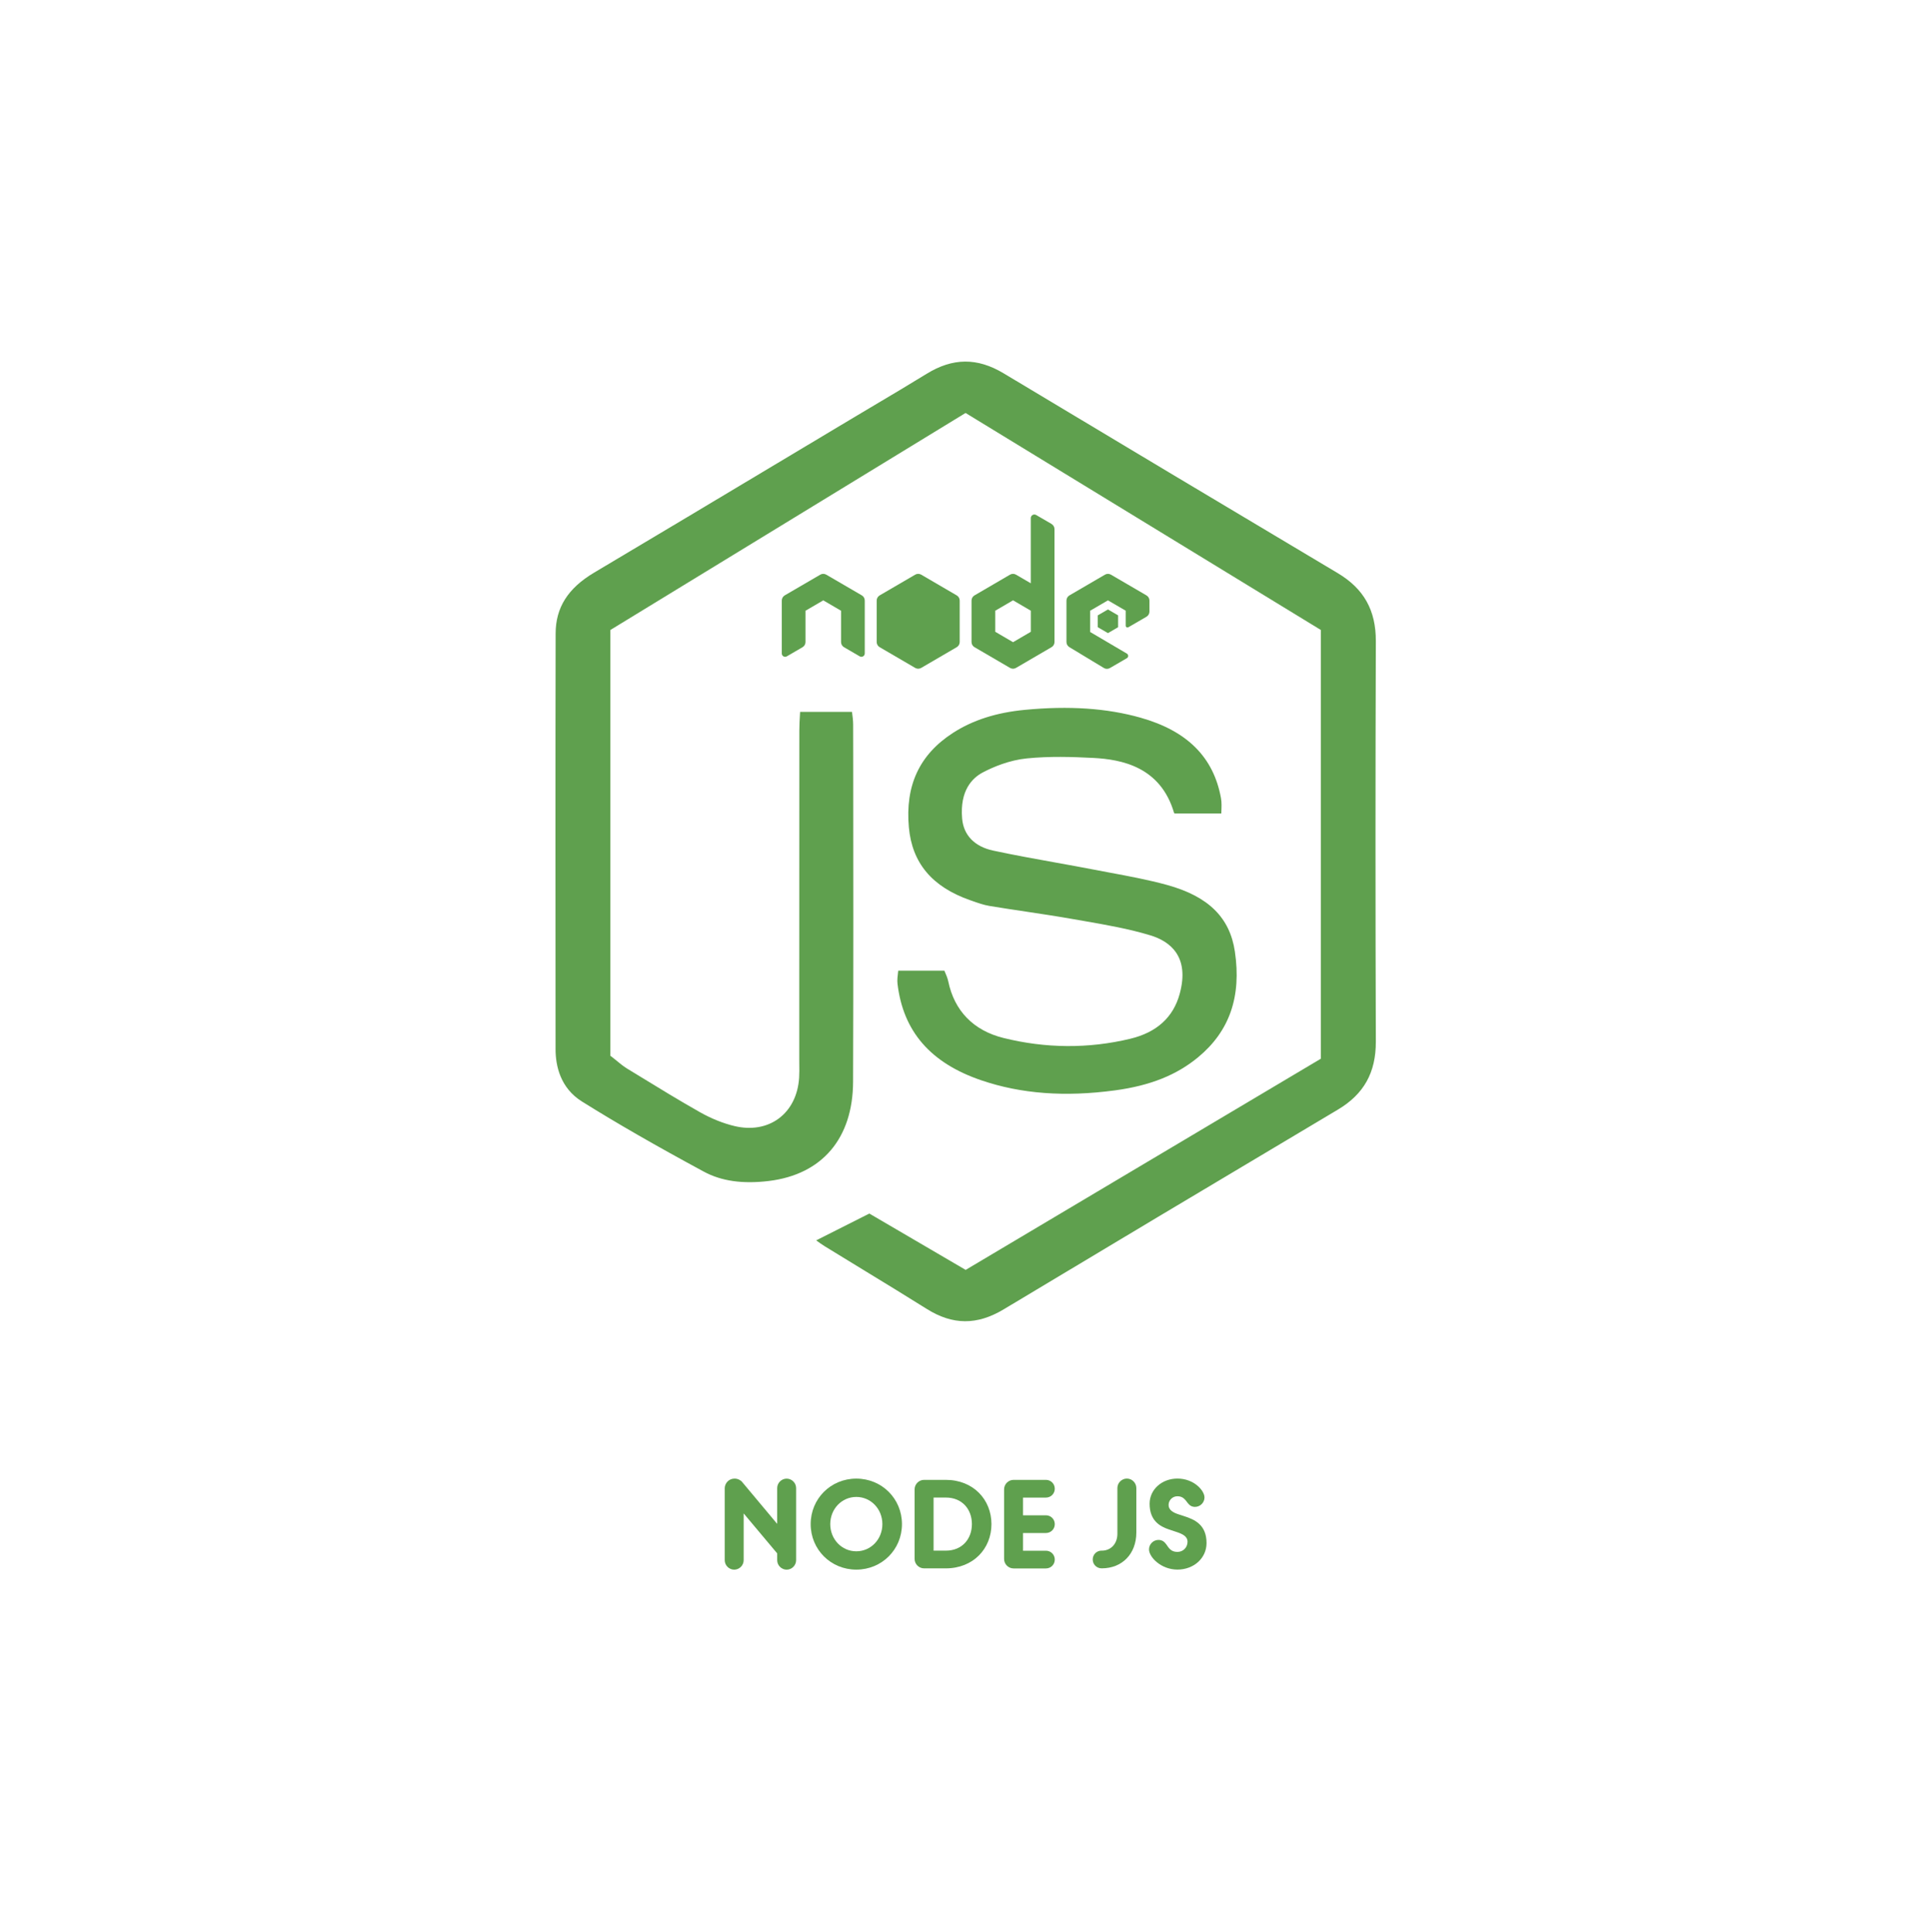
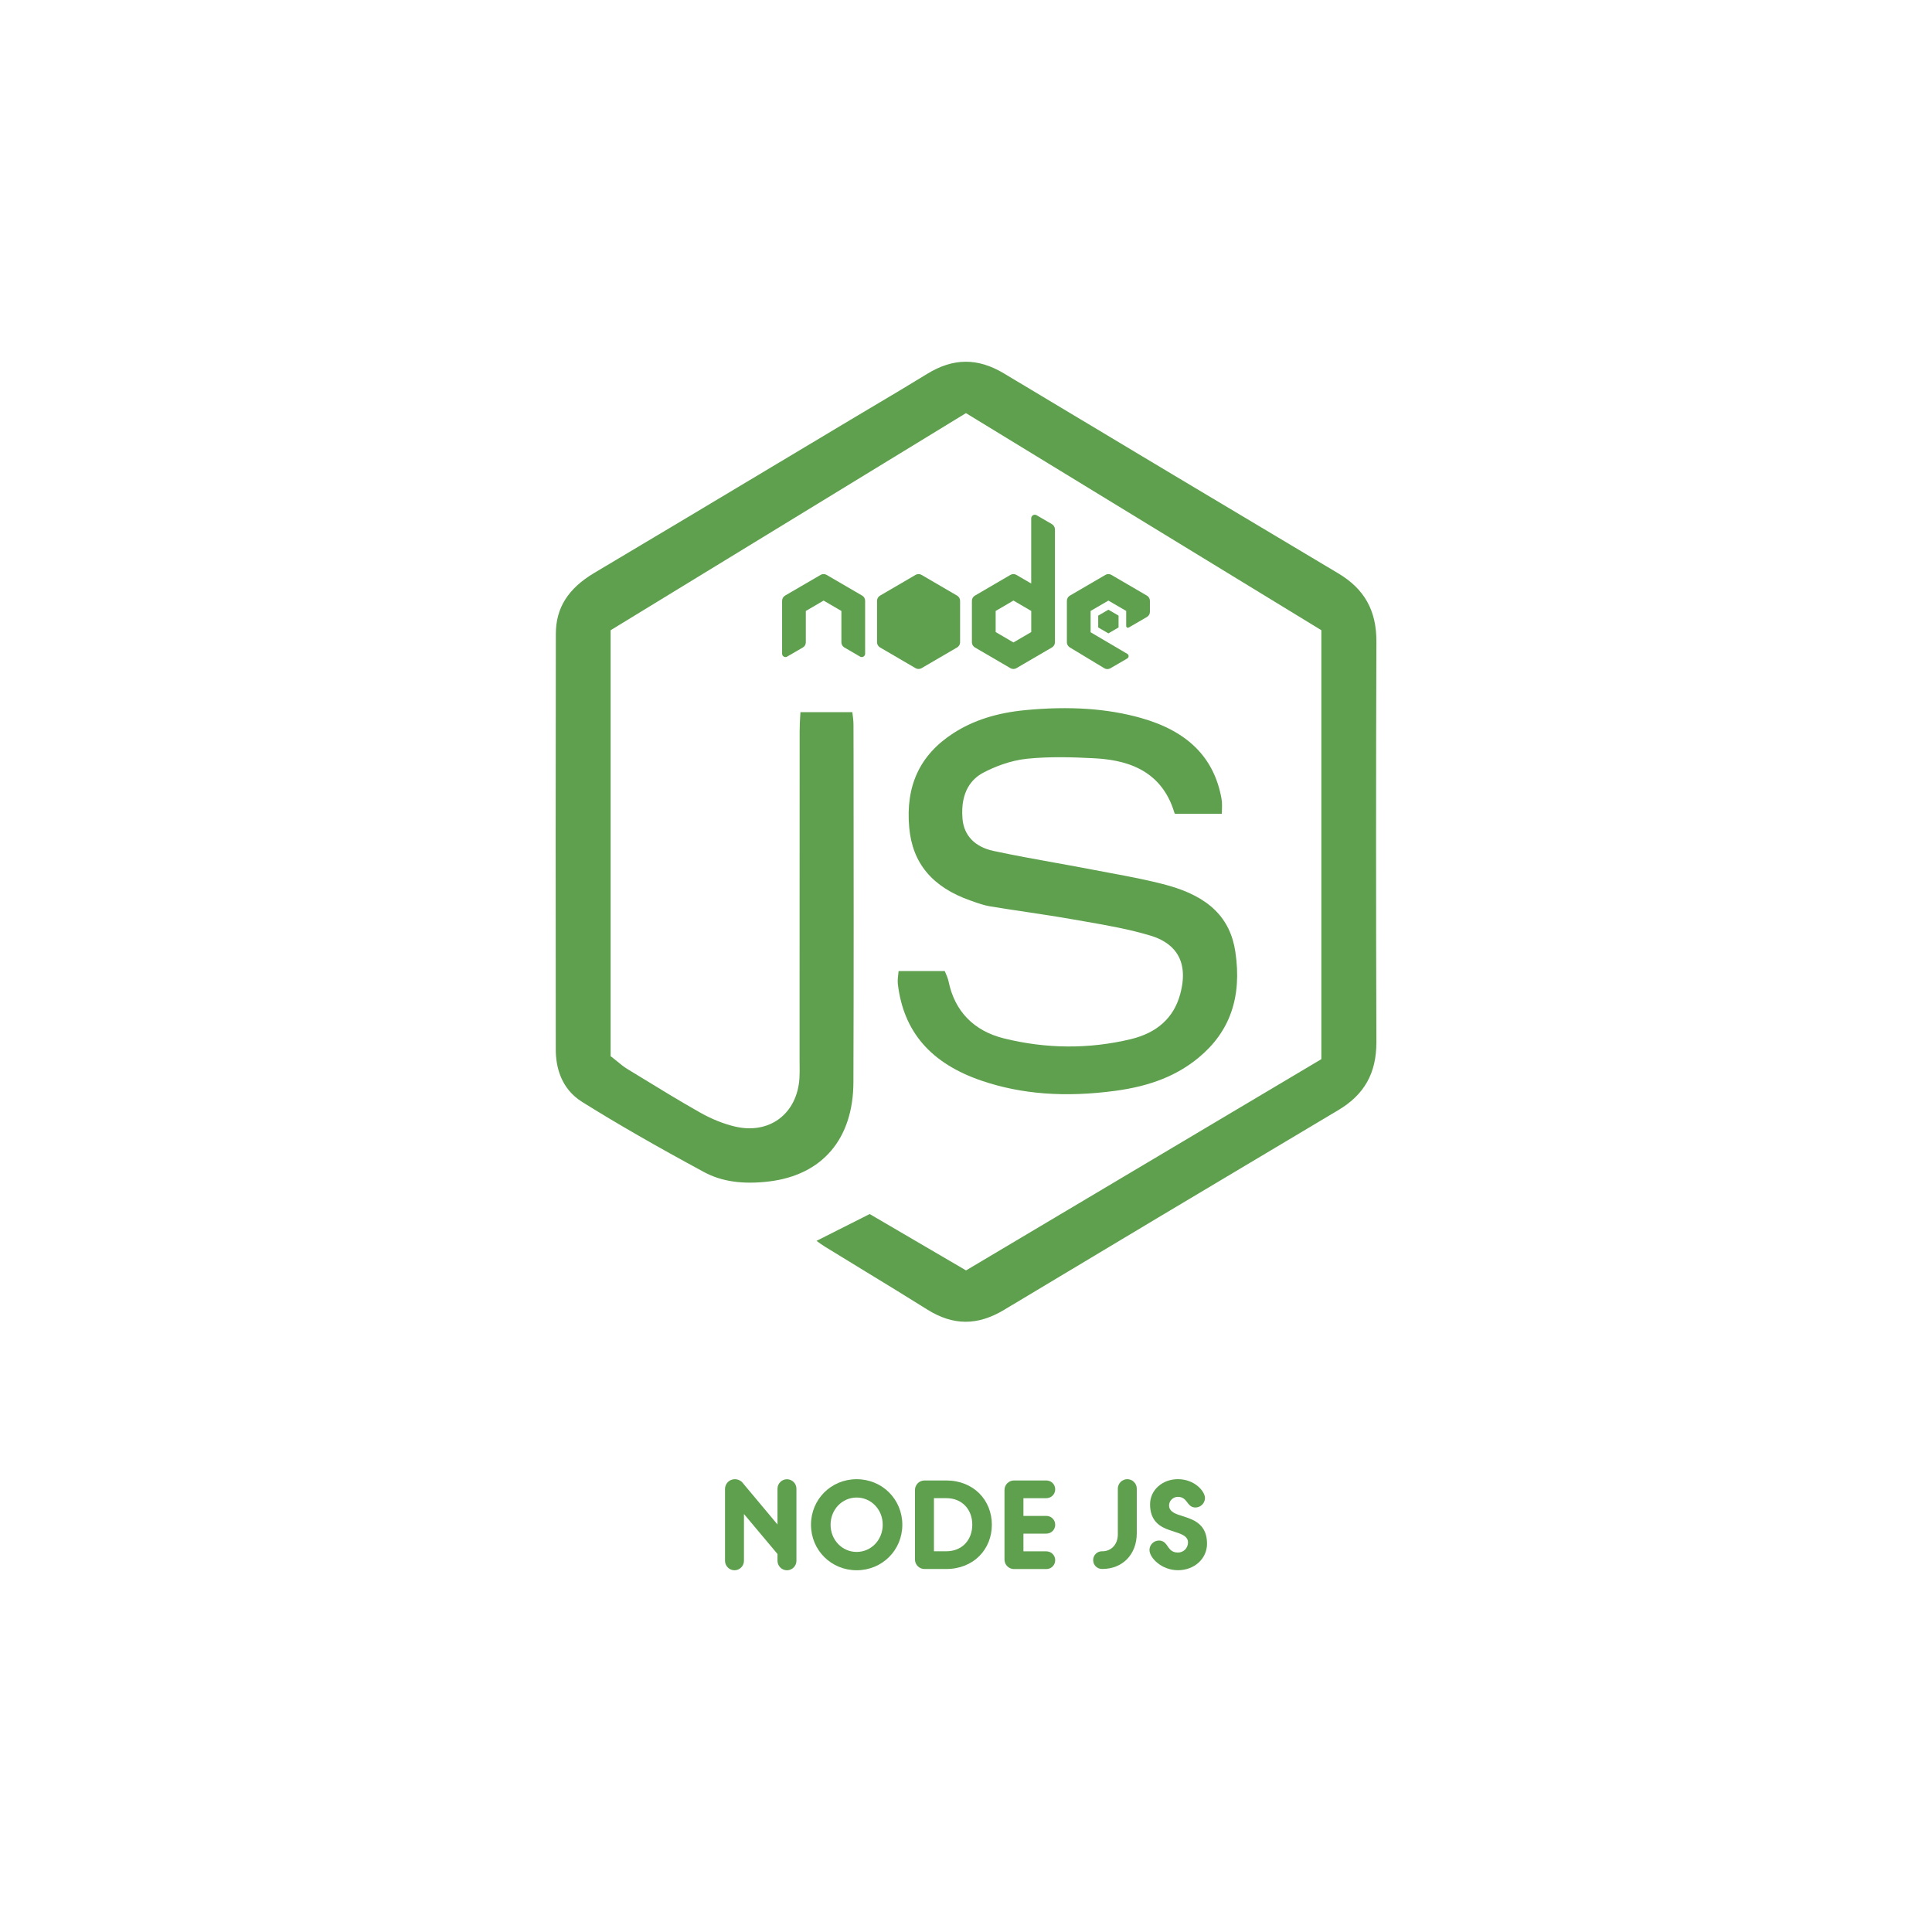
- <svg xmlns="http://www.w3.org/2000/svg" id="Capa_1" data-name="Capa 1" viewBox="0 0 566.93 566.93">
+ <svg xmlns="http://www.w3.org/2000/svg" id="Capa_1" data-name="Capa 1" viewBox="0 0 350 350" width="350" height="350">
  <defs>
-     <style>
-       .cls-1 {
+     <style>.cls-1 {
        fill: #5FA04E;
      }

      .cls-1, .cls-2, .cls-3 {
        stroke-width: 0px;
      }

      .cls-2 {
        fill: #5FA04E;
      }

      .cls-3 {
        fill: #5FA04E;
-       }
-     </style>
+       }</style>
  </defs>
  <g>
-     <path class="cls-1" d="M392.71,168.25c-32.99-19.65-65.99-39.39-98.09-58.66-7.73-4.64-14.92-4.59-22.62.16-5.13,3.16-10.39,6.28-15.48,9.3-2.34,1.39-4.67,2.77-7,4.17l-21.19,12.68c-17.96,10.75-35.91,21.5-53.9,32.19-7.71,4.58-11.31,10.27-11.32,17.89-.08,39.83-.05,78.83-.02,122.03,0,4.79,1.35,11.35,7.75,15.35,10.14,6.34,21.51,12.88,35.78,20.59,5.13,2.77,11.37,3.67,19.06,2.74,15.67-1.9,24.69-12.51,24.75-29.12.11-31.92.07-64.38.04-95.76l-.02-9.11c0-1.17-.16-2.41-.34-3.72h-15.23c-.01.18-.02.36-.03.53-.11,1.84-.2,3.43-.2,5.02-.02,27.83-.02,45.55-.02,73.38v23.2c0,.49,0,.97.01,1.46.02,1.23.03,2.51-.05,3.81-.32,5.1-2.45,9.36-6,11.98-3.49,2.58-8.09,3.37-12.95,2.21-3.33-.79-6.81-2.19-10.08-4.03-6.18-3.49-12.32-7.25-18.26-10.89l-3.18-1.94c-1.14-.7-2.13-1.52-3-2.24-.33-.28-.65-.55-.96-.78l-.98-.76v-124.99l104.27-63.71,104.29,63.7v125.87l-104.26,61.99-28.28-16.54-15.6,7.87c.92.68,1.71,1.24,2.52,1.74,3.92,2.42,7.86,4.82,11.8,7.22,5.96,3.63,12.12,7.39,18.14,11.17,7.6,4.77,14.76,4.81,22.56.13,28.42-17.07,59.59-35.7,98.11-58.63,7.65-4.55,11.19-10.89,11.16-19.96-.13-39.3-.13-78.86,0-117.58.03-9.05-3.52-15.39-11.17-19.95Z" />
-     <path class="cls-1" d="M331.8,304.94c-12.28,2.94-24.81,2.85-37.24-.24-8.79-2.19-14.39-7.94-16.19-16.62-.2-.97-.64-1.99-1.11-3.06-.01-.03-.02-.05-.04-.08h-13.53c0,.08-.02.15-.03.23-.17,1.39-.31,2.58-.19,3.6,1.65,14.02,9.71,23.3,24.62,28.37,11.67,3.97,24.5,4.93,39.22,2.95,10.32-1.39,18.09-4.49,24.44-9.75,9.2-7.63,12.72-17.77,10.76-31.01-1.48-9.99-7.79-16.19-19.86-19.53-5.52-1.52-11.31-2.6-16.92-3.64-1.57-.29-3.14-.58-4.7-.89-3.71-.72-7.44-1.39-11.16-2.06-6.01-1.08-12.23-2.2-18.32-3.51-5.46-1.17-8.7-4.52-9.11-9.44-.69-8.17,2.94-11.86,6.1-13.52,3.03-1.59,7.73-3.58,12.89-4.1,6.66-.67,13.31-.46,19.51-.14,8.3.43,19.76,2.58,23.72,16.14.05.05.11.11.17.16h13.7c0-.05,0-.11,0-.16.07-1.65.14-3.07-.1-4.35-2.18-12.01-9.91-19.74-23.63-23.61-9.85-2.78-20.95-3.54-33.92-2.3-8.41.8-15.32,3.02-21.14,6.78-9.82,6.35-14.05,15.42-12.93,27.73.95,10.46,6.81,17.44,17.92,21.35l.57.2c1.77.63,3.45,1.22,5.12,1.5,3.53.59,7.08,1.12,10.63,1.65,4.58.69,9.3,1.4,13.95,2.22l3.28.57c6.42,1.12,13.05,2.27,19.42,4.2,5.61,1.7,11.66,6.07,8.6,17.21-1.88,6.87-6.76,11.29-14.48,13.14Z" />
+     <path class="cls-1" d="M242.444 103.871c-20.367 -12.131 -40.74 -24.318 -60.557 -36.214 -4.772 -2.865 -9.211 -2.834 -13.965 0.099 -3.167 1.951 -6.414 3.877 -9.557 5.741 -1.445 0.858 -2.883 1.71 -4.322 2.574l-13.082 7.828c-11.088 6.637 -22.169 13.273 -33.276 19.873 -4.76 2.828 -6.982 6.34 -6.989 11.045 -0.049 24.589 -0.031 48.667 -0.012 75.336 0 2.957 0.833 7.007 4.785 9.476 6.26 3.914 13.279 7.952 22.089 12.711 3.167 1.71 7.019 2.266 11.767 1.692 9.674 -1.173 15.243 -7.723 15.28 -17.978 0.068 -19.706 0.043 -39.746 0.025 -59.118l-0.012 -5.624c0 -0.722 -0.099 -1.488 -0.21 -2.297h-9.402l-0.019 0.327c-0.068 1.136 -0.123 2.118 -0.123 3.099 -0.012 17.181 -0.012 28.121 -0.012 45.302v14.323c0 0.303 0 0.599 0.006 0.901 0.012 0.759 0.019 1.55 -0.031 2.352 -0.198 3.149 -1.513 5.778 -3.704 7.396 -2.155 1.593 -4.994 2.081 -7.995 1.364 -2.056 -0.488 -4.204 -1.352 -6.223 -2.488 -3.815 -2.155 -7.606 -4.476 -11.273 -6.723l-1.963 -1.198c-0.704 -0.432 -1.315 -0.938 -1.852 -1.383 -0.204 -0.173 -0.401 -0.34 -0.593 -0.482l-0.605 -0.469V114.175l64.372 -39.332 64.384 39.326V191.876l-64.366 38.27 -17.459 -10.211 -9.631 4.859c0.568 0.42 1.056 0.766 1.556 1.074 2.42 1.494 4.852 2.976 7.285 4.457 3.679 2.241 7.482 4.562 11.199 6.896 4.692 2.945 9.112 2.97 13.928 0.08 17.545 -10.538 36.788 -22.04 60.569 -36.196 4.723 -2.809 6.908 -6.723 6.89 -12.323 -0.08 -24.262 -0.08 -48.685 0 -72.589 0.019 -5.587 -2.173 -9.501 -6.896 -12.316Z" />
+     <path class="cls-1" d="M204.84 188.258c-7.581 1.815 -15.317 1.759 -22.99 -0.148 -5.427 -1.352 -8.884 -4.902 -9.995 -10.261 -0.123 -0.599 -0.395 -1.229 -0.685 -1.889a0.185 0.185 0 0 0 -0.025 -0.049h-8.353c0 0.049 -0.012 0.093 -0.019 0.142 -0.105 0.858 -0.191 1.593 -0.117 2.222 1.019 8.655 5.995 14.384 15.199 17.515 7.205 2.451 15.125 3.044 24.213 1.821 6.371 -0.858 11.168 -2.772 15.088 -6.019 5.68 -4.71 7.853 -10.97 6.643 -19.144 -0.914 -6.167 -4.809 -9.995 -12.261 -12.057 -3.408 -0.938 -6.982 -1.605 -10.446 -2.247 -0.969 -0.179 -1.939 -0.358 -2.902 -0.549 -2.29 -0.444 -4.593 -0.858 -6.89 -1.272 -3.71 -0.667 -7.55 -1.358 -11.31 -2.167 -3.371 -0.722 -5.371 -2.79 -5.624 -5.828 -0.426 -5.044 1.815 -7.322 3.766 -8.347 1.871 -0.982 4.772 -2.21 7.958 -2.531 4.112 -0.414 8.217 -0.284 12.045 -0.086 5.124 0.265 12.199 1.593 14.644 9.964 0.031 0.031 0.068 0.068 0.105 0.099h8.458v-0.099c0.043 -1.019 0.086 -1.895 -0.062 -2.686 -1.346 -7.414 -6.118 -12.187 -14.588 -14.576 -6.081 -1.716 -12.934 -2.185 -20.941 -1.42 -5.192 0.494 -9.458 1.864 -13.051 4.186 -6.062 3.92 -8.674 9.52 -7.982 17.119 0.586 6.458 4.204 10.767 11.063 13.181l0.352 0.123c1.093 0.389 2.13 0.753 3.161 0.926 2.179 0.364 4.371 0.691 6.563 1.019 2.828 0.426 5.741 0.864 8.612 1.371l2.025 0.352c3.963 0.691 8.057 1.401 11.989 2.593 3.463 1.05 7.198 3.747 5.309 10.625 -1.161 4.241 -4.173 6.97 -8.939 8.112Z" />
  </g>
  <g>
-     <path class="cls-2" d="M269.54,168.46c-.31,0-.61.08-.88.24l-10.42,6.08c-.54.31-.88.89-.88,1.52v12.17c0,.63.33,1.2.88,1.52l10.42,6.08c.55.32,1.22.32,1.77,0l10.42-6.08c.54-.31.88-.89.88-1.52v-12.17c0-.63-.33-1.2-.88-1.52l-10.42-6.08c-.27-.16-.58-.24-.88-.24Z" />
-     <path class="cls-2" d="M325.25,168.46c-.31,0-.61.08-.88.24l-10.42,6.08c-.54.31-.88.89-.88,1.52v12.17c0,.63.33,1.2.88,1.52l10.11,6.11c.54.33,1.22.33,1.77.01l4.97-2.89c.52-.3.52-1.04,0-1.35l-10.77-6.34v-6.25l5.22-3.04,5.22,3.04v4.35c0,.58.49.67.82.48,1.32-.77,5.28-3.07,5.28-3.07.53-.31.86-.88.86-1.5v-3.24c0-.63-.33-1.2-.88-1.52l-10.42-6.08c-.28-.16-.58-.24-.88-.24Z" />
-     <path class="cls-2" d="M241.68,168.46c-.31,0-.61.08-.88.24l-10.42,6.07c-.54.32-.88.9-.88,1.52v15.54c0,.76.82,1.23,1.48.85l4.62-2.69c.53-.31.86-.88.86-1.5v-9.2l5.22-3.05,5.22,3.05v9.2c0,.62.33,1.19.86,1.5l4.62,2.69c.65.38,1.48-.09,1.48-.85v-15.54c0-.63-.33-1.21-.88-1.52l-10.42-6.07c-.27-.16-.58-.24-.88-.24Z" />
-     <path class="cls-2" d="M308.71,153.82l-4.54-2.64c-.17-.1-.34-.14-.52-.14-.55,0-1.05.44-1.05,1.05v19.14l-4.34-2.53c-.27-.16-.58-.24-.88-.24s-.61.08-.88.24l-10.42,6.08c-.54.31-.88.89-.88,1.52v12.17c0,.63.33,1.2.88,1.52l10.42,6.08c.27.16.58.24.88.24s.61-.08.88-.24l10.42-6.08c.54-.31.88-.89.88-1.52v-33.14c0-.62-.33-1.19-.86-1.5ZM302.61,182.38v3.09l-5.22,3.05-5.22-3.05v-6.19l5.22-3.05,5.22,3.05v3.09Z" />
-     <polygon class="cls-2" points="325.25 178.91 322.26 180.65 322.26 184.12 325.25 185.86 328.23 184.12 328.23 180.65 325.25 178.91" />
+     <path class="cls-2" d="M166.403 104c-0.191 0 -0.377 0.049 -0.543 0.148l-6.433 3.754c-0.333 0.191 -0.543 0.549 -0.543 0.938v7.513c0 0.389 0.204 0.741 0.543 0.938l6.433 3.754c0.34 0.198 0.753 0.198 1.093 0l6.433 -3.754c0.333 -0.191 0.543 -0.549 0.543 -0.938V108.841c0 -0.389 -0.204 -0.741 -0.543 -0.938l-6.433 -3.754a1.074 1.074 0 0 0 -0.543 -0.148Z" />
+     <path class="cls-2" d="M200.796 104c-0.191 0 -0.377 0.049 -0.543 0.148l-6.433 3.754c-0.333 0.191 -0.543 0.549 -0.543 0.938v7.513c0 0.389 0.204 0.741 0.543 0.938l6.242 3.772c0.333 0.204 0.753 0.204 1.093 0.006l3.068 -1.784a0.482 0.482 0 0 0 0 -0.833l-6.649 -3.914v-3.859l3.223 -1.877 3.223 1.877v2.686c0 0.358 0.303 0.414 0.506 0.296 0.815 -0.475 3.26 -1.895 3.26 -1.895 0.327 -0.191 0.531 -0.543 0.531 -0.926v-2c0 -0.389 -0.204 -0.741 -0.543 -0.938l-6.433 -3.754c-0.173 -0.099 -0.358 -0.148 -0.543 -0.148" />
+     <path class="cls-2" d="M149.204 104c-0.191 0 -0.377 0.049 -0.543 0.148l-6.433 3.747c-0.333 0.198 -0.543 0.556 -0.543 0.938v9.594c0 0.469 0.506 0.759 0.914 0.525l2.852 -1.661c0.327 -0.191 0.531 -0.543 0.531 -0.926v-5.68l3.223 -1.883 3.223 1.883v5.68c0 0.383 0.204 0.735 0.531 0.926l2.852 1.661a0.609 0.609 0 0 0 0.914 -0.525v-9.594c0 -0.389 -0.204 -0.747 -0.543 -0.938l-6.433 -3.747a1.074 1.074 0 0 0 -0.543 -0.148" />
+     <path class="cls-2" d="m190.585 94.962 -2.803 -1.63a0.648 0.648 0 0 0 -0.969 0.562v11.816l-2.679 -1.562a1.074 1.074 0 0 0 -1.087 0l-6.433 3.754c-0.333 0.191 -0.543 0.549 -0.543 0.938v7.513c0 0.389 0.204 0.741 0.543 0.938l6.433 3.754a1.074 1.074 0 0 0 1.087 0l6.433 -3.754c0.333 -0.191 0.543 -0.549 0.543 -0.938v-20.459c0 -0.383 -0.204 -0.735 -0.531 -0.926Zm-3.766 17.632v1.908l-3.223 1.883 -3.223 -1.883v-3.821l3.223 -1.883 3.223 1.883v1.908Z" />
+     <path class="cls-2" points="325.25 178.91 322.26 180.65 322.26 184.12 325.25 185.86 328.23 184.12 328.23 180.65 325.25 178.91" d="M200.796 110.452L198.95 111.526L198.95 113.668L200.796 114.743L202.636 113.668L202.636 111.526L200.796 110.452Z" />
  </g>
  <g>
-     <path class="cls-3" d="M212.74,436.99c0-1.63,1.26-2.93,2.9-2.93.93,0,1.78.44,2.23,1l10.28,12.29v-10.5c0-1.52,1.26-2.78,2.78-2.78s2.78,1.26,2.78,2.78v21.16c0,1.52-1.26,2.78-2.78,2.78s-2.78-1.26-2.78-2.78v-2l-9.84-11.73v13.73c0,1.52-1.26,2.78-2.78,2.78s-2.78-1.26-2.78-2.78v-21.01Z" />
-     <path class="cls-3" d="M237.98,447.42c0-7.46,5.9-13.36,13.4-13.36s13.4,5.9,13.4,13.36-5.9,13.36-13.4,13.36-13.4-5.9-13.4-13.36ZM259.03,447.42c0-4.45-3.38-7.98-7.65-7.98s-7.65,3.53-7.65,7.98,3.38,7.98,7.65,7.98,7.65-3.53,7.65-7.98Z" />
-     <path class="cls-3" d="M268.49,437.21c0-1.52,1.26-2.78,2.78-2.78h6.38c8.02,0,13.4,5.75,13.4,12.99s-5.38,12.99-13.4,12.99h-6.38c-1.52,0-2.78-1.26-2.78-2.78v-20.42ZM277.66,455.21c4.79,0,7.65-3.45,7.65-7.8s-2.86-7.79-7.65-7.79h-3.6v15.59h3.6Z" />
-     <path class="cls-3" d="M294.76,437.21c0-1.52,1.26-2.78,2.78-2.78h9.5c1.45,0,2.6,1.15,2.6,2.6s-1.15,2.6-2.6,2.6h-6.72v5.2h6.72c1.45,0,2.6,1.15,2.6,2.6s-1.15,2.6-2.6,2.6h-6.72v5.2h6.72c1.45,0,2.6,1.15,2.6,2.6s-1.15,2.6-2.6,2.6h-9.5c-1.52,0-2.78-1.26-2.78-2.78v-20.42Z" />
-     <path class="cls-3" d="M323.38,455.21h.07c2.71,0,4.57-2.08,4.57-4.94v-13.44c0-1.52,1.26-2.78,2.78-2.78s2.78,1.26,2.78,2.78v13.07c0,6.27-4.19,10.5-10.13,10.5h-.07c-1.45,0-2.6-1.15-2.6-2.6s1.15-2.6,2.6-2.6Z" />
-     <path class="cls-3" d="M337.3,454.84c0-1.52,1.26-2.78,2.78-2.78,1.11,0,1.78.59,2.26,1.26.74,1,1.3,2.26,3.3,2.26,1.67,0,2.97-1.3,2.97-2.97s-1.56-2.34-3.49-2.97l-1.89-.63c-2.82-.93-5.75-2.67-5.75-7.57,0-4.19,3.6-7.39,8.17-7.39,4.9,0,7.94,3.56,7.94,5.53,0,1.52-1.26,2.78-2.78,2.78-1.08,0-1.63-.52-2.15-1.15-.71-.89-1.3-1.97-3.01-1.97-1.45,0-2.6,1.15-2.6,2.56,0,1.52,1.41,2.26,2.93,2.75l1.6.52c3.12,1,6.61,2.52,6.61,7.91,0,4.45-3.75,7.79-8.54,7.79s-8.35-3.64-8.35-5.94Z" />
+     <path class="cls-3" d="M131.337 269.78c0 -1.006 0.778 -1.809 1.79 -1.809 0.574 0 1.099 0.272 1.377 0.617l6.346 7.587v-6.482c0 -0.938 0.778 -1.716 1.716 -1.716s1.716 0.778 1.716 1.716v13.063c0 0.938 -0.778 1.716 -1.716 1.716s-1.716 -0.778 -1.716 -1.716v-1.235l-6.075 -7.242v8.476c0 0.938 -0.778 1.716 -1.716 1.716s-1.716 -0.778 -1.716 -1.716V269.786Z" />
+     <path class="cls-3" d="M146.919 276.219c0 -4.606 3.642 -8.248 8.273 -8.248s8.273 3.642 8.273 8.248 -3.642 8.248 -8.273 8.248 -8.273 -3.642 -8.273 -8.248m12.995 0c0 -2.747 -2.087 -4.927 -4.723 -4.927s-4.723 2.179 -4.723 4.927 2.087 4.927 4.723 4.927 4.723 -2.179 4.723 -4.927" />
+     <path class="cls-3" d="M165.755 269.916a1.729 1.729 0 0 1 1.716 -1.716h3.939c4.951 0 8.273 3.55 8.273 8.02s-3.321 8.02 -8.273 8.02h-3.939a1.729 1.729 0 0 1 -1.716 -1.716zm5.661 11.112c2.957 0 4.723 -2.13 4.723 -4.815s-1.766 -4.809 -4.723 -4.809h-2.222v9.625z" />
+     <path class="cls-3" d="M181.973 269.916a1.729 1.729 0 0 1 1.716 -1.716h5.865c0.895 0 1.605 0.71 1.605 1.605s-0.71 1.605 -1.605 1.605h-4.149v3.21h4.149c0.895 0 1.605 0.71 1.605 1.605s-0.71 1.605 -1.605 1.605h-4.149v3.21h4.149c0.895 0 1.605 0.71 1.605 1.605s-0.71 1.605 -1.605 1.605h-5.865a1.729 1.729 0 0 1 -1.716 -1.716v-12.606Z" />
+     <path class="cls-3" d="M199.642 281.029h0.043c1.673 0 2.821 -1.284 2.821 -3.05v-8.297c0 -0.938 0.778 -1.716 1.716 -1.716s1.716 0.778 1.716 1.716v8.069c0 3.871 -2.587 6.482 -6.254 6.482h-0.043c-0.895 0 -1.605 -0.71 -1.605 -1.605s0.71 -1.605 1.605 -1.605Z" />
+     <path class="cls-3" d="M208.236 280.8a1.729 1.729 0 0 1 1.716 -1.716c0.685 0 1.099 0.364 1.395 0.778 0.457 0.617 0.803 1.395 2.037 1.395 1.031 0 1.834 -0.803 1.834 -1.834s-0.963 -1.445 -2.155 -1.834l-1.167 -0.389c-1.741 -0.574 -3.55 -1.648 -3.55 -4.673 0 -2.587 2.222 -4.562 5.044 -4.562 3.025 0 4.902 2.198 4.902 3.414a1.729 1.729 0 0 1 -1.716 1.716c-0.667 0 -1.006 -0.321 -1.327 -0.71 -0.438 -0.549 -0.803 -1.216 -1.858 -1.216 -0.895 0 -1.605 0.71 -1.605 1.58 0 0.938 0.87 1.395 1.809 1.698l0.988 0.321c1.926 0.617 4.081 1.556 4.081 4.883 0 2.747 -2.315 4.809 -5.272 4.809s-5.155 -2.247 -5.155 -3.667Z" />
  </g>
</svg>
